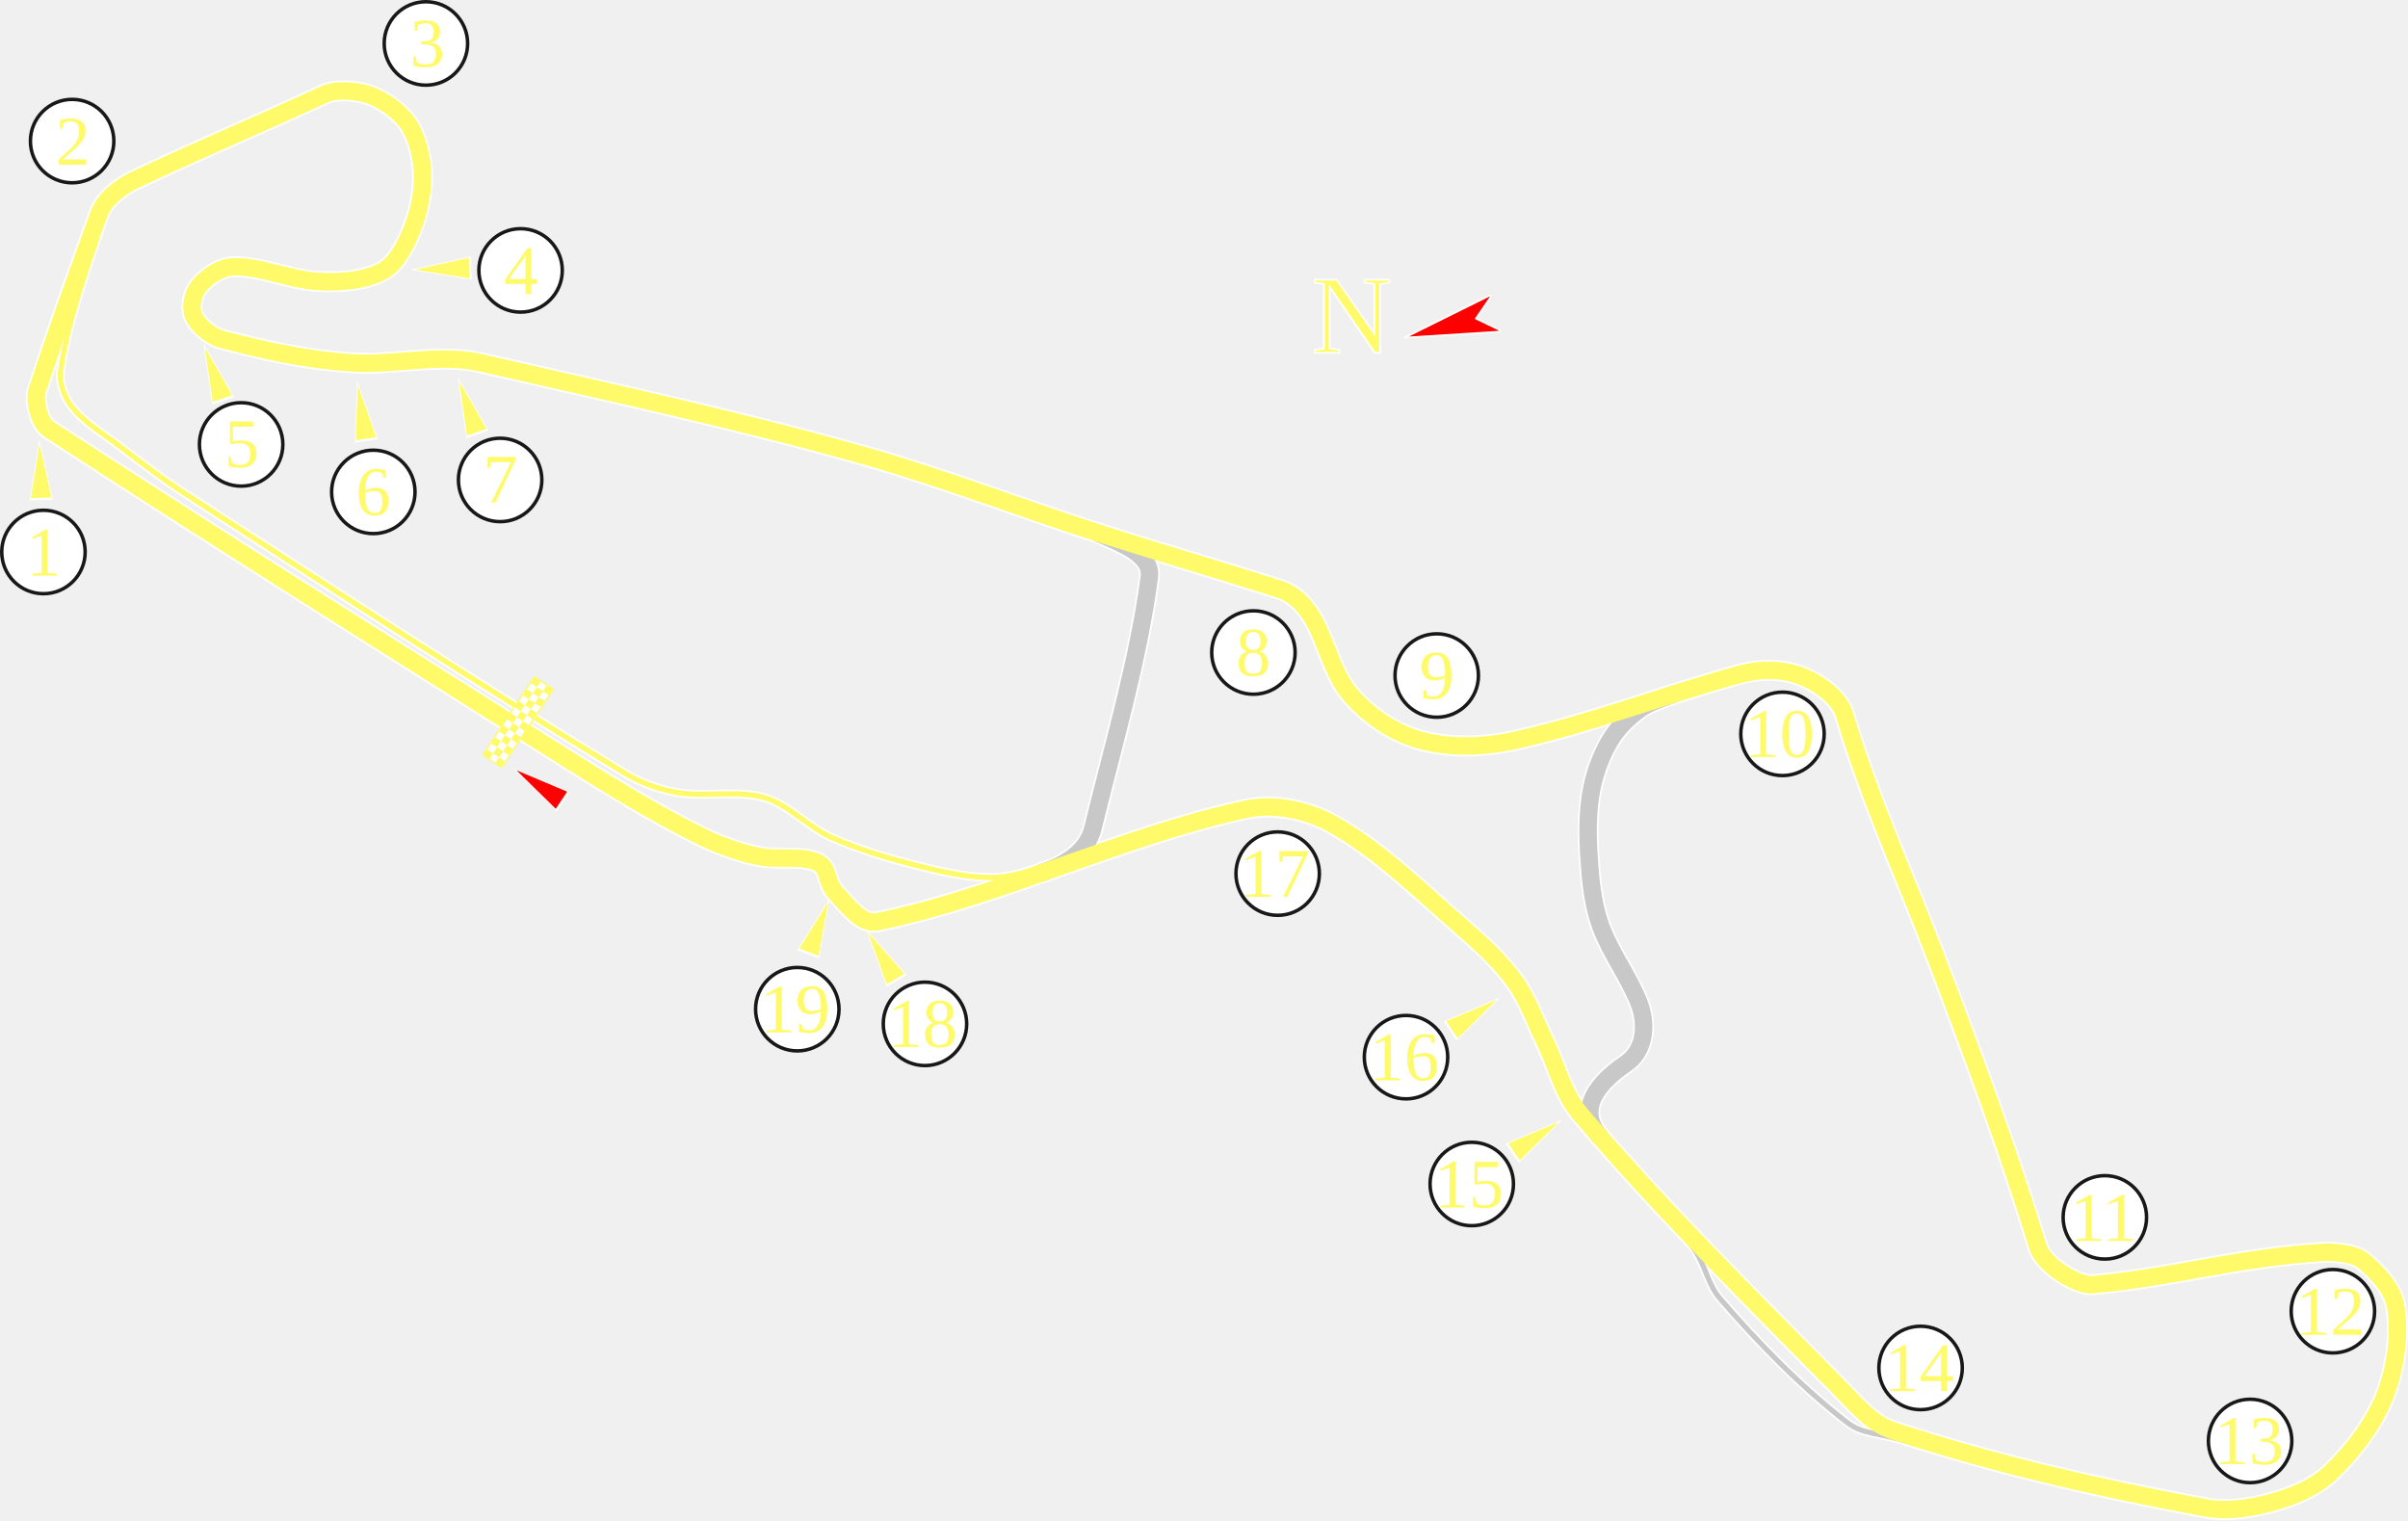
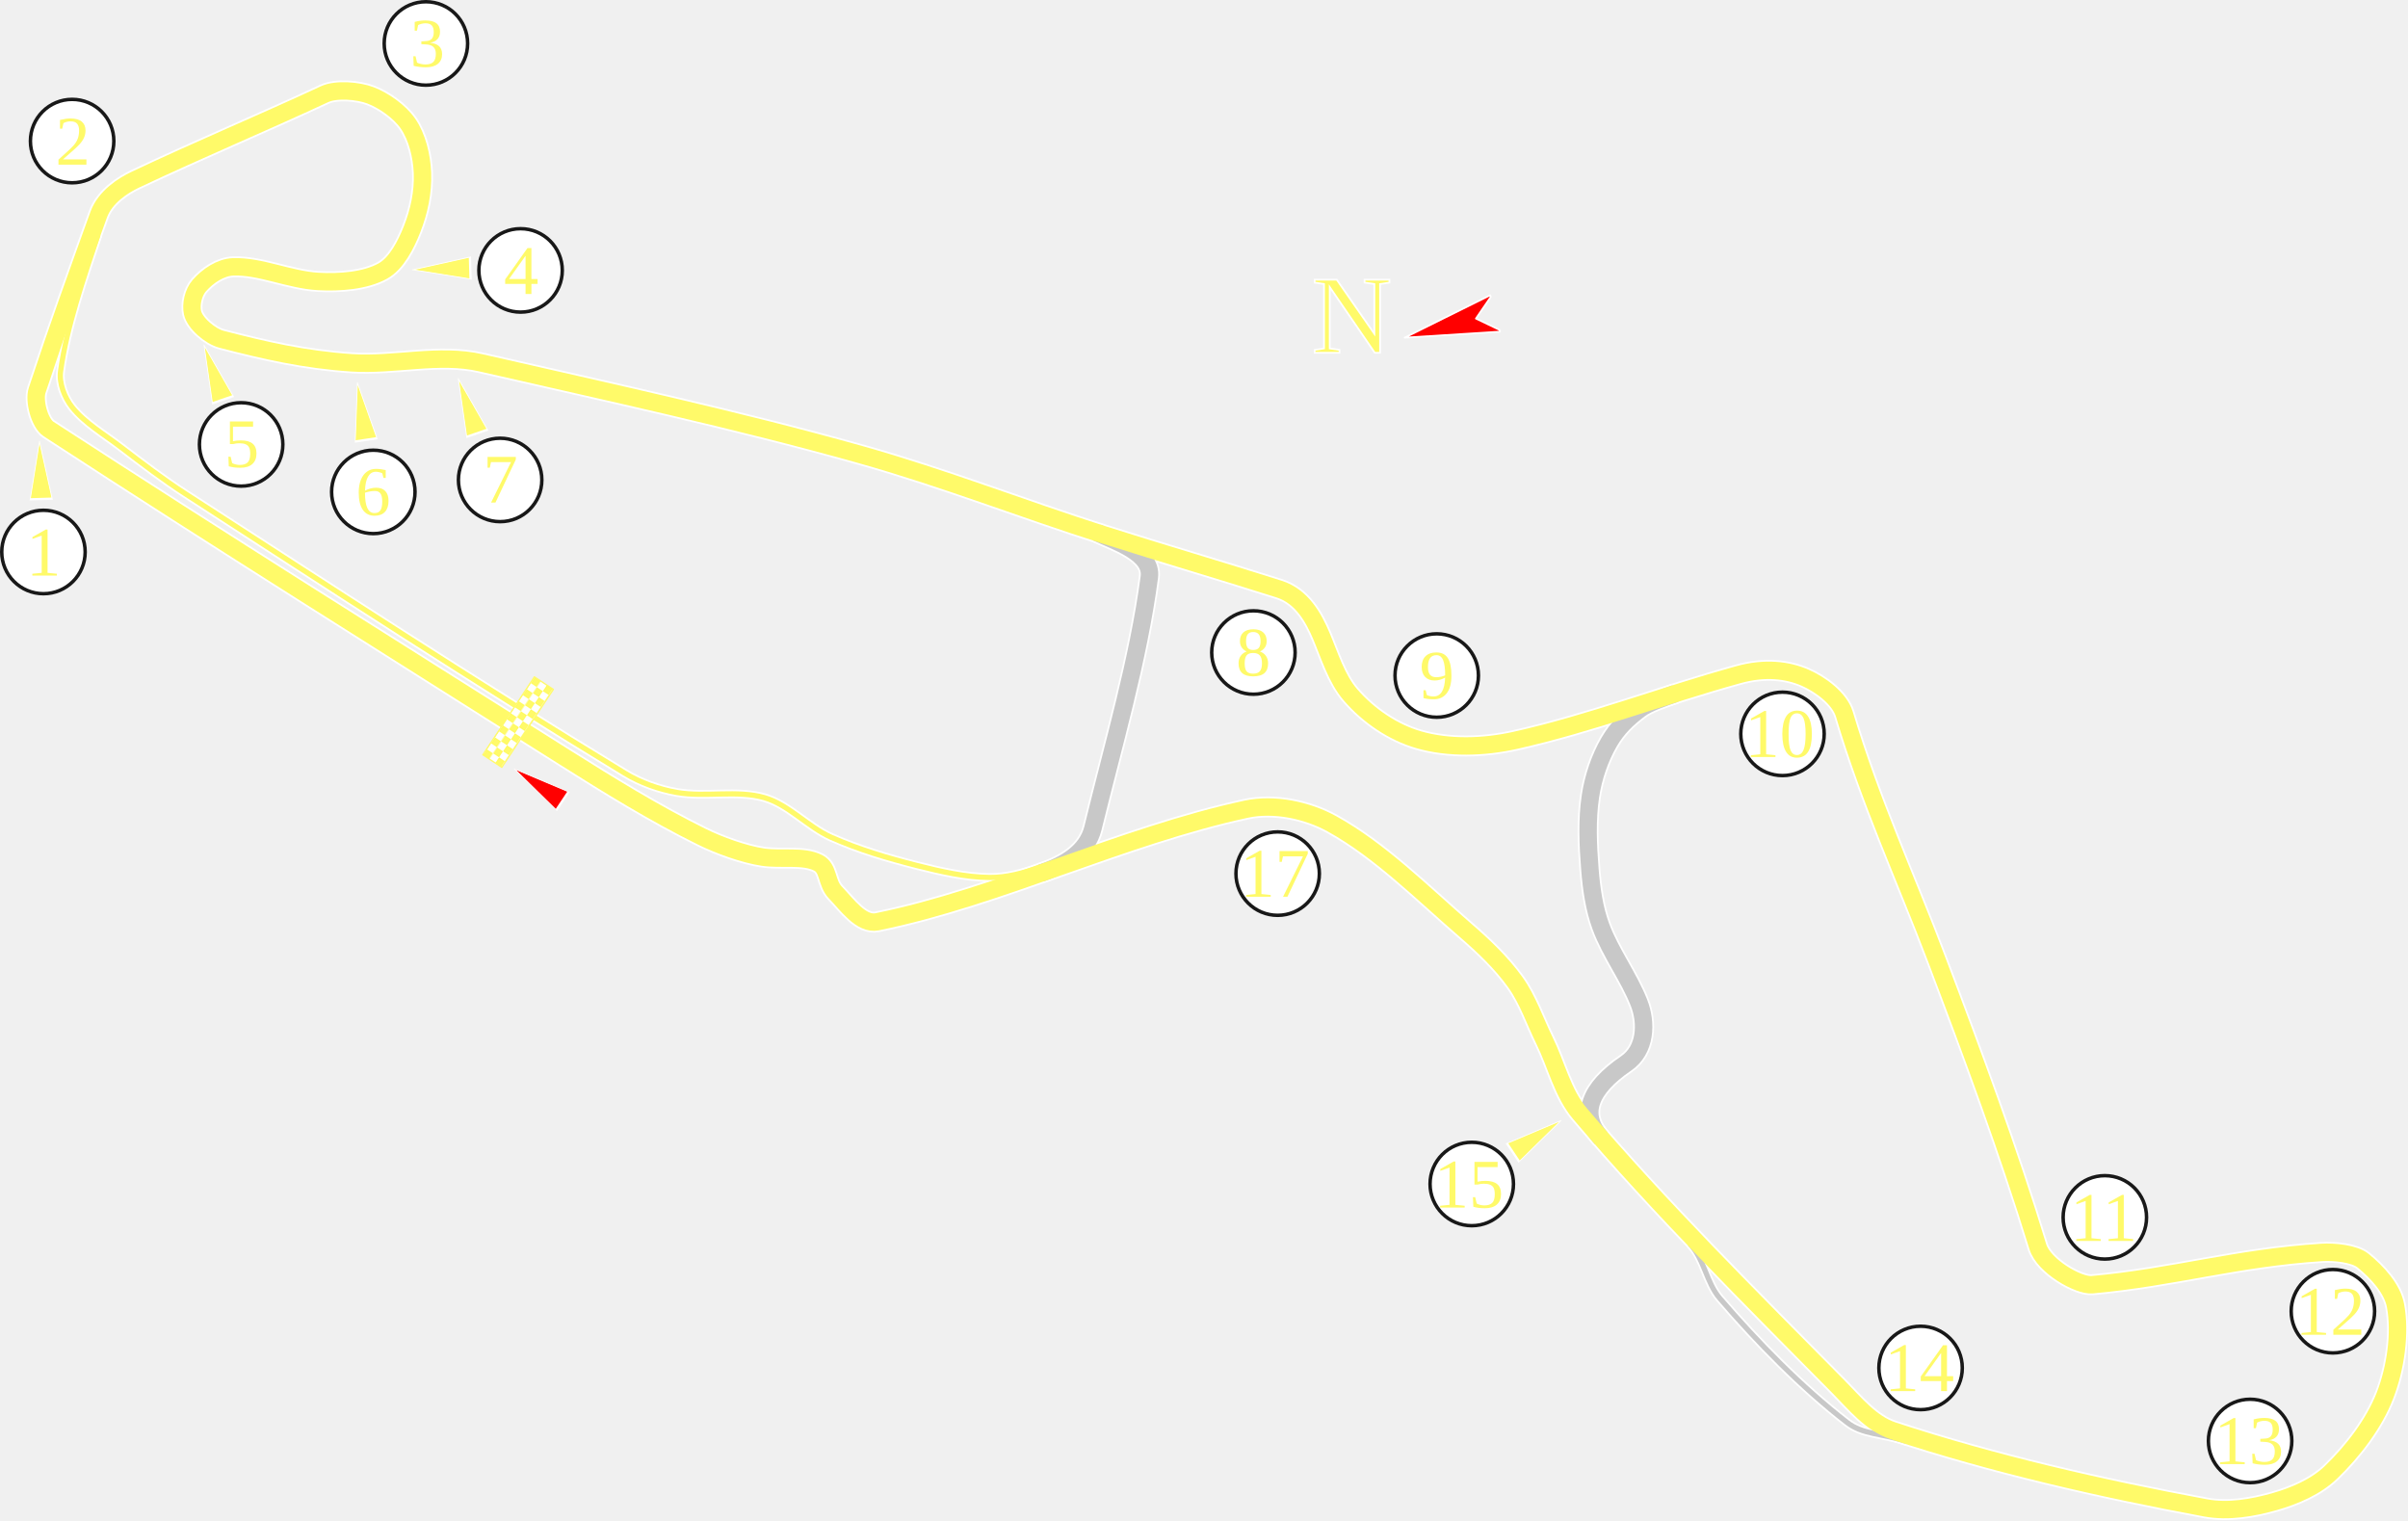
<svg xmlns="http://www.w3.org/2000/svg" xmlns:xlink="http://www.w3.org/1999/xlink" width="1381.258" height="871.851" id="svg2383" version="1.0">
  <defs id="defs2385">
    <clipPath clipPathUnits="userSpaceOnUse" id="clipPath9724">
      <path id="path9726" d="M 727.239,720.308 C 1333.36,720.308 1939.48,720.308 2545.601,720.308 C 2545.601,974.893 2545.601,1229.478 2545.601,1484.063 C 1939.48,1484.063 1333.36,1484.063 727.239,1484.063 C 727.239,1229.478 727.239,974.893 727.239,720.308 L 727.239,720.308 z" style="fill:#6a6a6a;fill-opacity:1;fill-rule:nonzero;stroke:#010101;stroke-width:0.943;stroke-linecap:round;stroke-linejoin:round;stroke-miterlimit:4;stroke-dasharray:none;stroke-dashoffset:0;stroke-opacity:1" />
    </clipPath>
    <clipPath clipPathUnits="userSpaceOnUse" id="clipPath3490">
      <rect style="opacity:1;fill:#006a00;fill-opacity:1;fill-rule:nonzero;stroke:none" id="rect3492" width="1511.787" height="1003.748" x="683.14" y="104.104" transform="matrix(-0.7183395,0.6956928,-0.6956928,-0.7183395,0,0)" />
    </clipPath>
    <pattern patternUnits="userSpaceOnUse" width="18.181" height="18.138" patternTransform="matrix(0.1737876,0,0,0.1737876,763.4772,1693.907)" id="pattern4912">
      <g id="g4907" transform="translate(-1025.535,-1215.281)">
        <rect style="opacity:1;fill:#fffa69 ;fill-opacity:1;stroke:none;stroke-width:0.5;stroke-linecap:round;stroke-linejoin:round;stroke-miterlimit:4;stroke-dasharray:none;stroke-dashoffset:0;stroke-opacity:1" id="rect4899" width="18.173" height="18.096" x="1025.535" y="1215.281" />
        <rect style="opacity:1;fill:#ffffff;fill-opacity:1;stroke:none;stroke-width:0.5;stroke-linecap:round;stroke-linejoin:round;stroke-miterlimit:4;stroke-dasharray:none;stroke-dashoffset:0;stroke-opacity:1" id="rect4903" width="9.075" height="9.075" x="1025.535" y="1215.281" />
        <rect style="opacity:1;fill:#ffffff;fill-opacity:1;stroke:none;stroke-width:0.5;stroke-linecap:round;stroke-linejoin:round;stroke-miterlimit:4;stroke-dasharray:none;stroke-dashoffset:0;stroke-opacity:1" id="rect4905" width="9.075" height="9.075" x="1034.641" y="1224.344" />
      </g>
    </pattern>
    <pattern xlink:href="#pattern4912" id="pattern4166" patternTransform="matrix(0.4562459,1.6264824e-8,-1.6264824e-8,0.4562459,-1778.227,454.6431)" />
    <clipPath clipPathUnits="userSpaceOnUse" id="clipPath3494">
      <rect style="opacity:1;fill:#006a00;fill-opacity:1;fill-rule:nonzero;stroke:none" id="rect3496" width="2168.193" height="1468.418" x="-4232.846" y="-2372.13" transform="matrix(-0.9472965,-0.3203582,0.9519016,-0.3064038,0,0)" />
    </clipPath>
    <clipPath clipPathUnits="userSpaceOnUse" id="clipPath9716">
      <path id="path9718" d="M 871.135,932.363 C 1314.876,1345.252 1758.616,1758.14 2202.356,2171.029 C 2375.779,1984.647 2549.202,1798.266 2722.625,1611.884 C 2278.885,1198.996 1835.145,786.108 1391.405,373.219 C 1217.982,559.601 1044.559,745.982 871.135,932.363 z" style="fill:#6a6a6a;fill-opacity:1;fill-rule:nonzero;stroke:#010101;stroke-width:0.943;stroke-linecap:round;stroke-linejoin:round;stroke-miterlimit:4;stroke-dasharray:none;stroke-dashoffset:0;stroke-opacity:1" />
    </clipPath>
  </defs>
  <g id="layer1" transform="translate(-1452.913,-778.47)">
    <path id="path3190" d="M 2082.047,1083.916 C 2092.341,1088.969 2114.033,1095.487 2112.18,1109.488 C 2105.858,1157.267 2091.414,1206.07 2079.878,1253.351 C 2076.41,1267.564 2063.215,1274.784 2049.894,1279.297" style="fill:none;fill-rule:evenodd;stroke:white;stroke-width:12;stroke-linecap:butt;stroke-linejoin:round;stroke-miterlimit:4;stroke-dasharray:none;stroke-opacity:1" />
    <path id="path3192" d="M 2371.342,1431.31 C 2359.005,1417.763 2364.424,1402.867 2385.624,1388.466 C 2396.973,1380.756 2397.661,1365.259 2393.026,1353.547 C 2387.086,1338.535 2376.771,1325.012 2371.193,1309.88 C 2367.399,1299.589 2365.79,1288.257 2364.912,1277.278 C 2363.796,1263.333 2363.139,1248.825 2365.211,1235.107 C 2366.828,1224.399 2370.585,1213.278 2375.978,1204.001 C 2380.555,1196.13 2386.275,1190.63 2393.55,1185.159 C 2398.338,1181.557 2407.831,1178.479 2413.963,1176.261" style="fill:none;fill-rule:evenodd;stroke:white;stroke-width:12;stroke-linecap:butt;stroke-linejoin:round;stroke-miterlimit:4;stroke-dasharray:none;stroke-opacity:1" />
    <path id="path3194" d="M 1776.6,1212.675 C 1677,1149.753 1579.637,1088.915 1480.799,1024.547 C 1475.572,1021.143 1472.289,1008.252 1474.219,1002.414 C 1486.785,964.413 1496.464,937.963 1509.512,901.62 C 1513.208,891.324 1523.842,884.704 1530.448,881.581 C 1567.709,863.967 1603.864,848.922 1639.018,832.53 C 1645.812,829.363 1658.418,830.51 1665.338,833.129 C 1673.174,836.093 1682.248,842.62 1686.873,849.279 C 1692.217,856.976 1694.874,867.993 1695.247,877.693 C 1695.672,888.73 1693.343,899.694 1689.265,909.995 C 1685.766,918.836 1680.366,929.561 1672.516,933.922 C 1662.42,939.531 1647.716,940.587 1635.429,939.904 C 1619.004,938.991 1602.219,930.984 1586.677,931.529 C 1579.488,931.782 1572.113,936.724 1567.236,942.297 C 1563.738,946.295 1562.298,953.123 1563.348,957.849 C 1564.691,963.891 1573.54,971.404 1580.097,973.103 C 1604.729,979.486 1627.711,984.779 1654.571,986.562 C 1679.174,988.195 1704.773,981.062 1728.745,986.562 C 1801.845,1003.333 1874.669,1019.027 1946.484,1039.202 C 1993.907,1052.525 2039.191,1070.297 2086.159,1085.262 C 2120.544,1096.218 2152.461,1105.472 2186.654,1116.368 C 2199.902,1120.589 2206.592,1133.145 2210.88,1143.286 C 2215.467,1154.134 2219.597,1167.829 2227.629,1177.083 C 2237.941,1188.965 2251.986,1198.543 2266.81,1202.805 C 2283.889,1207.715 2303.998,1207.175 2322.142,1203.104 C 2366.209,1193.217 2405.993,1177.637 2450.153,1165.419 C 2465.321,1161.222 2478.278,1162.742 2488.436,1167.213 C 2497.365,1171.143 2508.191,1179.216 2510.868,1188.149 C 2526.025,1238.729 2545.862,1281.439 2563.807,1328.722 C 2584.9,1384.299 2604.91,1438.379 2621.831,1493.521 C 2625.287,1504.785 2645.203,1516.049 2652.936,1515.355 C 2699.606,1511.168 2735.724,1499.968 2784.836,1496.811 C 2791.554,1496.379 2803.365,1497.425 2808.464,1501.597 C 2816.525,1508.192 2825.168,1517.511 2827.007,1527.319 C 2829.954,1543.033 2827.072,1563.159 2821.026,1578.762 C 2814.709,1595.062 2802.557,1610.868 2789.92,1623.028 C 2781.421,1631.206 2769.069,1636.532 2757.618,1639.777 C 2745.142,1643.312 2731.026,1645.76 2718.138,1643.366 C 2658.048,1632.201 2596.387,1618.116 2538.684,1599.1 C 2526.201,1594.987 2516.929,1583.452 2507.578,1573.977 C 2457.111,1522.836 2405.481,1471.706 2359.229,1417.253 C 2349.252,1405.507 2345.742,1389.303 2338.891,1375.38 C 2333.379,1364.179 2329.334,1351.913 2322.142,1341.882 C 2314.18,1330.777 2303.869,1320.99 2293.429,1311.973 C 2268.776,1290.682 2244.624,1266.294 2216.862,1250.958 C 2202.751,1243.164 2183.765,1239.144 2167.811,1242.584 C 2096.829,1257.887 2025.459,1293.095 1956.054,1307.188 C 1946.898,1309.047 1938.745,1297.276 1932.127,1290.438 C 1926.781,1284.914 1928.476,1276.584 1922.257,1273.39 C 1913.721,1269.007 1901.206,1271.678 1890.554,1270.1 C 1879.671,1268.488 1865.345,1263.276 1855.56,1258.436 C 1828.258,1244.931 1802.618,1229.112 1776.6,1212.675 z" style="fill:none;fill-rule:evenodd;stroke:white;stroke-width:12;stroke-linecap:butt;stroke-linejoin:round;stroke-miterlimit:4;stroke-dasharray:none;stroke-opacity:1" />
    <path id="path3186" d="M 2546.834,1605.306 C 2531.555,1600.322 2521.506,1601.403 2512.364,1594.315 C 2486.014,1573.887 2461.304,1548.604 2439.385,1523.131 C 2431.793,1514.308 2430.382,1500.425 2422.281,1491.951" style="fill:none;fill-rule:evenodd;stroke:white;stroke-width:5;stroke-linecap:butt;stroke-linejoin:round;stroke-miterlimit:4;stroke-dasharray:none;stroke-opacity:1" />
    <path id="path3188" d="M 2049.446,1275.858 C 2039.912,1279.26 2030.286,1281.847 2020.658,1281.765 C 2006.758,1281.647 1992.456,1278.349 1978.785,1274.886 C 1962.148,1270.672 1945.368,1265.695 1929.735,1258.735 C 1916.256,1252.734 1905.302,1240.028 1891.451,1236.004 C 1875.792,1231.454 1857.56,1235.881 1841.204,1233.013 C 1830.841,1231.196 1820.361,1227.456 1811.294,1221.947 C 1726.347,1170.33 1642.763,1115.724 1559.161,1061.634 C 1546.455,1053.414 1534.389,1044.207 1522.373,1035.015 C 1512.755,1027.658 1501.504,1021.105 1494.258,1011.985 C 1489.939,1006.549 1486.707,998.312 1487.678,991.348 C 1491.293,965.412 1500.564,938.857 1509.063,913.285" style="fill:none;fill-rule:evenodd;stroke:white;stroke-width:5;stroke-linecap:butt;stroke-linejoin:round;stroke-miterlimit:4;stroke-dasharray:none;stroke-opacity:1" />
    <path style="fill:none;fill-rule:evenodd;stroke:#c8c8c8;stroke-width:10;stroke-linecap:butt;stroke-linejoin:round;stroke-miterlimit:4;stroke-dasharray:none;stroke-opacity:1" d="M 2082.047,1083.916 C 2092.341,1088.969 2114.033,1095.487 2112.18,1109.488 C 2105.858,1157.267 2091.414,1206.07 2079.878,1253.351 C 2076.41,1267.564 2063.215,1274.784 2049.894,1279.297" id="path3178" />
    <path style="fill:none;fill-rule:evenodd;stroke:#c8c8c8;stroke-width:10;stroke-linecap:butt;stroke-linejoin:round;stroke-miterlimit:4;stroke-dasharray:none;stroke-opacity:1" d="M 2371.342,1431.31 C 2359.005,1417.763 2364.424,1402.867 2385.624,1388.466 C 2396.973,1380.756 2397.661,1365.259 2393.026,1353.547 C 2387.086,1338.535 2376.771,1325.012 2371.193,1309.88 C 2367.399,1299.589 2365.79,1288.257 2364.912,1277.278 C 2363.796,1263.333 2363.139,1248.825 2365.211,1235.107 C 2366.828,1224.399 2370.585,1213.278 2375.978,1204.001 C 2380.555,1196.13 2386.275,1190.63 2393.55,1185.159 C 2398.338,1181.557 2407.831,1178.479 2413.963,1176.261" id="path3180" />
    <path style="fill:none;fill-rule:evenodd;stroke:#c8c8c8;stroke-width:3;stroke-linecap:butt;stroke-linejoin:round;stroke-miterlimit:4;stroke-dasharray:none;stroke-opacity:1" d="M 2546.834,1605.306 C 2531.555,1600.322 2521.506,1601.403 2512.364,1594.315 C 2486.014,1573.887 2461.304,1548.604 2439.385,1523.131 C 2431.793,1514.308 2430.382,1500.425 2422.281,1491.951" id="path3182" />
    <path style="fill:none;fill-rule:evenodd;stroke:#fffa69;stroke-width:10;stroke-linecap:butt;stroke-linejoin:round;stroke-miterlimit:4;stroke-dasharray:none;stroke-opacity:1" d="M 1776.6,1212.675 C 1677,1149.753 1579.637,1088.915 1480.799,1024.547 C 1475.572,1021.143 1472.289,1008.252 1474.219,1002.414 C 1486.785,964.413 1496.464,937.963 1509.512,901.62 C 1513.208,891.324 1523.842,884.704 1530.448,881.581 C 1567.709,863.967 1603.864,848.922 1639.018,832.53 C 1645.812,829.363 1658.418,830.51 1665.338,833.129 C 1673.174,836.093 1682.248,842.62 1686.873,849.279 C 1692.217,856.976 1694.874,867.993 1695.247,877.693 C 1695.672,888.73 1693.343,899.694 1689.265,909.995 C 1685.766,918.836 1680.366,929.561 1672.516,933.922 C 1662.42,939.531 1647.716,940.587 1635.429,939.904 C 1619.004,938.991 1602.219,930.984 1586.677,931.529 C 1579.488,931.782 1572.113,936.724 1567.236,942.297 C 1563.738,946.295 1562.298,953.123 1563.348,957.849 C 1564.691,963.891 1573.54,971.404 1580.097,973.103 C 1604.729,979.486 1627.711,984.779 1654.571,986.562 C 1679.174,988.195 1704.773,981.062 1728.745,986.562 C 1801.845,1003.333 1874.669,1019.027 1946.484,1039.202 C 1993.907,1052.525 2039.191,1070.297 2086.159,1085.262 C 2120.544,1096.218 2152.461,1105.472 2186.654,1116.368 C 2199.902,1120.589 2206.592,1133.145 2210.88,1143.286 C 2215.467,1154.134 2219.597,1167.829 2227.629,1177.083 C 2237.941,1188.965 2251.986,1198.543 2266.81,1202.805 C 2283.889,1207.715 2303.998,1207.175 2322.142,1203.104 C 2366.209,1193.217 2405.993,1177.637 2450.153,1165.419 C 2465.321,1161.222 2478.278,1162.742 2488.436,1167.213 C 2497.365,1171.143 2508.191,1179.216 2510.868,1188.149 C 2526.025,1238.729 2545.862,1281.439 2563.807,1328.722 C 2584.9,1384.299 2604.91,1438.379 2621.831,1493.521 C 2625.287,1504.785 2645.203,1516.049 2652.936,1515.355 C 2699.606,1511.168 2735.724,1499.968 2784.836,1496.811 C 2791.554,1496.379 2803.365,1497.425 2808.464,1501.597 C 2816.525,1508.192 2825.168,1517.511 2827.007,1527.319 C 2829.954,1543.033 2827.072,1563.159 2821.026,1578.762 C 2814.709,1595.062 2802.557,1610.868 2789.92,1623.028 C 2781.421,1631.206 2769.069,1636.532 2757.618,1639.777 C 2745.142,1643.312 2731.026,1645.76 2718.138,1643.366 C 2658.048,1632.201 2596.387,1618.116 2538.684,1599.1 C 2526.201,1594.987 2516.929,1583.452 2507.578,1573.977 C 2457.111,1522.836 2405.481,1471.706 2359.229,1417.253 C 2349.252,1405.507 2345.742,1389.303 2338.891,1375.38 C 2333.379,1364.179 2329.334,1351.913 2322.142,1341.882 C 2314.18,1330.777 2303.869,1320.99 2293.429,1311.973 C 2268.776,1290.682 2244.624,1266.294 2216.862,1250.958 C 2202.751,1243.164 2183.765,1239.144 2167.811,1242.584 C 2096.829,1257.887 2025.459,1293.095 1956.054,1307.188 C 1946.898,1309.047 1938.745,1297.276 1932.127,1290.438 C 1926.781,1284.914 1928.476,1276.584 1922.257,1273.39 C 1913.721,1269.007 1901.206,1271.678 1890.554,1270.1 C 1879.671,1268.488 1865.345,1263.276 1855.56,1258.436 C 1828.258,1244.931 1802.618,1229.112 1776.6,1212.675 z" id="path2406" />
    <path style="fill:none;fill-rule:evenodd;stroke:#fffa69;stroke-width:3;stroke-linecap:butt;stroke-linejoin:round;stroke-miterlimit:4;stroke-dasharray:none;stroke-opacity:1" d="M 2049.446,1275.858 C 2039.912,1279.26 2030.286,1281.847 2020.658,1281.765 C 2006.758,1281.647 1992.456,1278.349 1978.785,1274.886 C 1962.148,1270.672 1945.368,1265.695 1929.735,1258.735 C 1916.256,1252.734 1905.302,1240.028 1891.451,1236.004 C 1875.792,1231.454 1857.56,1235.881 1841.204,1233.013 C 1830.841,1231.196 1820.361,1227.456 1811.294,1221.947 C 1726.347,1170.33 1642.763,1115.724 1559.161,1061.634 C 1546.455,1053.414 1534.389,1044.207 1522.373,1035.015 C 1512.755,1027.658 1501.504,1021.105 1494.258,1011.985 C 1489.939,1006.549 1486.707,998.312 1487.678,991.348 C 1491.293,965.412 1500.564,938.857 1509.063,913.285" id="path3184" />
    <g id="g3415" transform="translate(-2.392727,25.12364)">
      <path transform="translate(-291.884,-482.4902)" d="M 1812.491,1316.758 A 23.927,23.927 0 1 1 1764.636,1316.758 A 23.927,23.927 0 1 1 1812.491,1316.758 z" id="path3413" style="opacity:1;fill:white;fill-opacity:1;fill-rule:nonzero;stroke:#181818;stroke-width:2;stroke-linecap:round;stroke-linejoin:round;marker:none;marker-start:none;marker-mid:none;marker-end:none;stroke-miterlimit:4;stroke-dasharray:none;stroke-dashoffset:66;stroke-opacity:1;visibility:visible;display:inline;overflow:visible;enable-background:accumulate" />
      <text id="text3200" y="847.784" x="1487.08" style="font-size:40px;font-style:normal;font-weight:normal;writing-mode:lr-tb;fill:#fffa69;fill-opacity:1;stroke:none;stroke-width:1px;stroke-linecap:butt;stroke-linejoin:miter;stroke-opacity:1;font-family:Times New Roman" xml:space="preserve">
        <tspan y="847.784" x="1487.08" id="tspan3202">2</tspan>
      </text>
    </g>
    <g id="g3408" transform="translate(-8.374545,7.178182)">
      <path transform="translate(-82.9696,-520.5394)" d="M 1812.491,1316.758 A 23.927,23.927 0 1 1 1764.636,1316.758 A 23.927,23.927 0 1 1 1812.491,1316.758 z" id="path3406" style="opacity:1;fill:white;fill-opacity:1;fill-rule:nonzero;stroke:#181818;stroke-width:2;stroke-linecap:round;stroke-linejoin:round;marker:none;marker-start:none;marker-mid:none;marker-end:none;stroke-miterlimit:4;stroke-dasharray:none;stroke-dashoffset:66;stroke-opacity:1;visibility:visible;display:inline;overflow:visible;enable-background:accumulate" />
      <text id="text3204" y="809.5" x="1696.444" style="font-size:40px;font-style:normal;font-weight:normal;writing-mode:lr-tb;fill:#fffa69;fill-opacity:1;stroke:none;stroke-width:1px;stroke-linecap:butt;stroke-linejoin:miter;stroke-opacity:1;font-family:Times New Roman" xml:space="preserve">
        <tspan y="809.5" x="1696.444" id="tspan3206">3</tspan>
      </text>
    </g>
    <g id="g3373" transform="translate(1.196364,32.30182)">
      <path transform="translate(382.1278,-196.325)" d="M 1812.491,1316.758 A 23.927,23.927 0 1 1 1764.636,1316.758 A 23.927,23.927 0 1 1 1812.491,1316.758 z" id="path3371" style="opacity:1;fill:white;fill-opacity:1;fill-rule:nonzero;stroke:#181818;stroke-width:2;stroke-linecap:round;stroke-linejoin:round;marker:none;marker-start:none;marker-mid:none;marker-end:none;stroke-miterlimit:4;stroke-dasharray:none;stroke-dashoffset:66;stroke-opacity:1;visibility:visible;display:inline;overflow:visible;enable-background:accumulate" />
      <text id="text3224" y="1133.715" x="2160.633" style="font-size:40px;font-style:normal;font-weight:normal;writing-mode:lr-tb;fill:#fffa69;fill-opacity:1;stroke:none;stroke-width:1px;stroke-linecap:butt;stroke-linejoin:miter;stroke-opacity:1;font-family:Times New Roman" xml:space="preserve">
        <tspan y="1133.715" x="2160.633" id="tspan3226">8</tspan>
      </text>
    </g>
    <g id="g3366" transform="translate(-11.96364,17.94545)">
      <path transform="translate(500.4408,-168.7694)" d="M 1812.491,1316.758 A 23.927,23.927 0 1 1 1764.636,1316.758 A 23.927,23.927 0 1 1 1812.491,1316.758 z" id="path3364" style="opacity:1;fill:white;fill-opacity:1;fill-rule:nonzero;stroke:#181818;stroke-width:2;stroke-linecap:round;stroke-linejoin:round;marker:none;marker-start:none;marker-mid:none;marker-end:none;stroke-miterlimit:4;stroke-dasharray:none;stroke-dashoffset:66;stroke-opacity:1;visibility:visible;display:inline;overflow:visible;enable-background:accumulate" />
      <text id="text3228" y="1161.231" x="2279.073" style="font-size:40px;font-style:normal;font-weight:normal;writing-mode:lr-tb;fill:#fffa69;fill-opacity:1;stroke:none;stroke-width:1px;stroke-linecap:butt;stroke-linejoin:miter;stroke-opacity:1;font-family:Times New Roman" xml:space="preserve">
        <tspan y="1161.231" x="2279.073" id="tspan3230">9</tspan>
      </text>
    </g>
    <g id="g3359" transform="translate(-11.96364,0)">
      <path transform="translate(698.7728,-117.3649)" d="M 1812.491,1316.758 A 23.927,23.927 0 1 1 1764.636,1316.758 A 23.927,23.927 0 1 1 1812.491,1316.758 z" id="path3357" style="opacity:1;fill:white;fill-opacity:1;fill-rule:nonzero;stroke:#181818;stroke-width:2;stroke-linecap:round;stroke-linejoin:round;marker:none;marker-start:none;marker-mid:none;marker-end:none;stroke-miterlimit:4;stroke-dasharray:none;stroke-dashoffset:66;stroke-opacity:1;visibility:visible;display:inline;overflow:visible;enable-background:accumulate" />
      <text id="text3232" y="1212.675" x="2465.706" style="font-size:40px;font-style:normal;font-weight:normal;writing-mode:lr-tb;fill:#fffa69;fill-opacity:1;stroke:none;stroke-width:1px;stroke-linecap:butt;stroke-linejoin:miter;stroke-opacity:1;font-family:Times New Roman" xml:space="preserve">
        <tspan y="1212.675" x="2465.706" id="tspan3234">10</tspan>
      </text>
    </g>
    <g id="g3352" transform="translate(-5.981818,9.570909)">
      <path transform="translate(877.6952,150.3862)" d="M 1812.491,1316.758 A 23.927,23.927 0 1 1 1764.636,1316.758 A 23.927,23.927 0 1 1 1812.491,1316.758 z" id="path3350" style="opacity:1;fill:white;fill-opacity:1;fill-rule:nonzero;stroke:#181818;stroke-width:2;stroke-linecap:round;stroke-linejoin:round;marker:none;marker-start:none;marker-mid:none;marker-end:none;stroke-miterlimit:4;stroke-dasharray:none;stroke-dashoffset:66;stroke-opacity:1;visibility:visible;display:inline;overflow:visible;enable-background:accumulate" />
      <text id="text3236" y="1480.66" x="2646.356" style="font-size:40px;font-style:normal;font-weight:normal;writing-mode:lr-tb;fill:#fffa69;fill-opacity:1;stroke:none;stroke-width:1px;stroke-linecap:butt;stroke-linejoin:miter;stroke-opacity:1;font-family:Times New Roman" xml:space="preserve">
        <tspan y="1480.66" x="2646.356" id="tspan3238">11</tspan>
      </text>
    </g>
    <g id="g3345" transform="translate(7.178182,15.55273)">
      <path transform="translate(995.3536,198.2407)" d="M 1812.491,1316.758 A 23.927,23.927 0 1 1 1764.636,1316.758 A 23.927,23.927 0 1 1 1812.491,1316.758 z" id="path3343" style="opacity:1;fill:white;fill-opacity:1;fill-rule:nonzero;stroke:#181818;stroke-width:2;stroke-linecap:round;stroke-linejoin:round;marker:none;marker-start:none;marker-mid:none;marker-end:none;stroke-miterlimit:4;stroke-dasharray:none;stroke-dashoffset:66;stroke-opacity:1;visibility:visible;display:inline;overflow:visible;enable-background:accumulate" />
      <text id="text3240" y="1528.515" x="2762.404" style="font-size:40px;font-style:normal;font-weight:normal;writing-mode:lr-tb;fill:#fffa69;fill-opacity:1;stroke:none;stroke-width:1px;stroke-linecap:butt;stroke-linejoin:miter;stroke-opacity:1;font-family:Times New Roman" xml:space="preserve">
        <tspan y="1528.515" x="2762.404" id="tspan3242">12</tspan>
      </text>
    </g>
    <g id="g3338" transform="translate(-5.981818,17.94545)">
      <path transform="translate(961.0255,270.257)" d="M 1812.491,1316.758 A 23.927,23.927 0 1 1 1764.636,1316.758 A 23.927,23.927 0 1 1 1812.491,1316.758 z" id="path3336" style="opacity:1;fill:white;fill-opacity:1;fill-rule:nonzero;stroke:#181818;stroke-width:2;stroke-linecap:round;stroke-linejoin:round;marker:none;marker-start:none;marker-mid:none;marker-end:none;stroke-miterlimit:4;stroke-dasharray:none;stroke-dashoffset:66;stroke-opacity:1;visibility:visible;display:inline;overflow:visible;enable-background:accumulate" />
      <text id="text3244" y="1600.297" x="2728.905" style="font-size:40px;font-style:normal;font-weight:normal;writing-mode:lr-tb;fill:#fffa69;fill-opacity:1;stroke:none;stroke-width:1px;stroke-linecap:butt;stroke-linejoin:miter;stroke-opacity:1;font-family:Times New Roman" xml:space="preserve">
        <tspan y="1600.297" x="2728.905" id="tspan3246">13</tspan>
      </text>
    </g>
    <g id="g3331" transform="translate(-23.92727,1.196364)">
      <path transform="translate(789.9454,245.1333)" d="M 1812.491,1316.758 A 23.927,23.927 0 1 1 1764.636,1316.758 A 23.927,23.927 0 1 1 1812.491,1316.758 z" id="path3329" style="opacity:1;fill:white;fill-opacity:1;fill-rule:nonzero;stroke:#181818;stroke-width:2;stroke-linecap:round;stroke-linejoin:round;marker:none;marker-start:none;marker-mid:none;marker-end:none;stroke-miterlimit:4;stroke-dasharray:none;stroke-dashoffset:66;stroke-opacity:1;visibility:visible;display:inline;overflow:visible;enable-background:accumulate" />
      <text id="text3248" y="1575.173" x="2557.825" style="font-size:40px;font-style:normal;font-weight:normal;writing-mode:lr-tb;fill:#fffa69;fill-opacity:1;stroke:none;stroke-width:1px;stroke-linecap:butt;stroke-linejoin:miter;stroke-opacity:1;font-family:Times New Roman" xml:space="preserve">
        <tspan y="1575.173" x="2557.825" id="tspan3250">14</tspan>
      </text>
    </g>
    <g id="g3310" transform="translate(-4.785455,16.74909)">
      <path transform="translate(402.016,-53.95764)" d="M 1812.491,1316.758 A 23.927,23.927 0 1 1 1764.636,1316.758 A 23.927,23.927 0 1 1 1812.491,1316.758 z" id="path3308" style="opacity:1;fill:white;fill-opacity:1;fill-rule:nonzero;stroke:#181818;stroke-width:2;stroke-linecap:round;stroke-linejoin:round;marker:none;marker-start:none;marker-mid:none;marker-end:none;stroke-miterlimit:4;stroke-dasharray:none;stroke-dashoffset:66;stroke-opacity:1;visibility:visible;display:inline;overflow:visible;enable-background:accumulate" />
      <text id="text3260" y="1276.082" x="2169.007" style="font-size:40px;font-style:normal;font-weight:normal;writing-mode:lr-tb;fill:#fffa69;fill-opacity:1;stroke:none;stroke-width:1px;stroke-linecap:butt;stroke-linejoin:miter;stroke-opacity:1;font-family:Times New Roman" xml:space="preserve">
        <tspan y="1276.082" x="2169.007" id="tspan3262">17</tspan>
      </text>
    </g>
    <g style="display:inline" id="g3804" transform="translate(131.7025,15.82416)" clip-path="url(#clipPath9724)">
      <text id="text3180" y="964.988" x="2073.466" style="font-size:64px;font-style:normal;font-weight:normal;fill:#fffa69;fill-opacity:1;stroke:white;stroke-width:1px;stroke-linecap:butt;stroke-linejoin:miter;stroke-opacity:1;font-family:Times New Roman" xml:space="preserve">
        <tspan y="964.988" x="2073.466" id="tspan3182">N</tspan>
      </text>
      <path id="path2745" d="M 2126.972,956.314 L 2176.032,931.974 L 2176.299,932.971 L 2167.812,945.371 L 2181.362,951.867 L 2181.628,952.863 L 2126.972,956.314 z" style="fill:red;fill-opacity:1;fill-rule:nonzero;stroke:white;stroke-width:1;stroke-linecap:round;stroke-linejoin:round;stroke-miterlimit:4;stroke-dasharray:none;stroke-dashoffset:0;stroke-opacity:1" />
    </g>
    <g style="display:inline" transform="matrix(-0.9828919,0.1841833,-0.1841833,-0.9828919,3318.916,1746.924)" id="g4801" clip-path="url(#clipPath9716)">
      <path clip-path="url(#clipPath3494)" transform="matrix(-0.358939,0.3679125,-1.115112,-1.087914,3587.072,1686.658)" d="M 1695.937,1398.521 L 1671.456,1398.521 L 1683.696,1377.319 L 1695.937,1398.521 z" id="path3463" style="opacity:1;fill:red;fill-opacity:1;stroke:white;stroke-width:0.838;stroke-linecap:round;stroke-linejoin:miter;stroke-miterlimit:4;stroke-dasharray:none;stroke-dashoffset:0;stroke-opacity:1;display:inline" />
      <rect clip-path="url(#clipPath3490)" ry="0" transform="matrix(-0.7183395,-0.6956928,0.6956928,-0.7183395,0,0)" y="376.017" x="-1620.884" height="53.589" width="13.041" id="rect3457" style="opacity:1;fill:url(#pattern4166);fill-opacity:1;stroke:#fffa69;stroke-width:0.75;stroke-linecap:round;stroke-linejoin:round;stroke-miterlimit:4;stroke-dasharray:none;stroke-dashoffset:0;stroke-opacity:1;display:inline" />
    </g>
    <g id="g3573">
      <g transform="translate(-13.16,20.33818)" id="g3422">
        <path style="opacity:1;fill:white;fill-opacity:1;fill-rule:nonzero;stroke:#181818;stroke-width:2;stroke-linecap:round;stroke-linejoin:round;marker:none;marker-start:none;marker-mid:none;marker-end:none;stroke-miterlimit:4;stroke-dasharray:none;stroke-dashoffset:66;stroke-opacity:1;visibility:visible;display:inline;overflow:visible;enable-background:accumulate" id="path3420" d="M 1812.491,1316.758 A 23.927,23.927 0 1 1 1764.636,1316.758 A 23.927,23.927 0 1 1 1812.491,1316.758 z" transform="translate(-297.5631,-242.0211)" />
        <text xml:space="preserve" style="font-size:40px;font-style:normal;font-weight:normal;writing-mode:lr-tb;fill:#fffa69;fill-opacity:1;stroke:none;stroke-width:1px;stroke-linecap:butt;stroke-linejoin:miter;stroke-opacity:1;font-family:Times New Roman" x="1481.098" y="1088.253" id="text3196">
          <tspan id="tspan3198" x="1481.098" y="1088.253">1</tspan>
        </text>
      </g>
      <path clip-path="url(#clipPath3494)" transform="matrix(0.5137774,-1.5149529e-2,4.5917146e-2,1.557217,547.2683,-1087.613)" d="M 1695.937,1398.521 L 1671.456,1398.521 L 1683.696,1377.319 L 1695.937,1398.521 z" id="path4044" style="fill:#fffa69;fill-opacity:1;stroke:white;stroke-width:0.838;stroke-linecap:round;stroke-linejoin:miter;stroke-miterlimit:4;stroke-dasharray:none;stroke-dashoffset:0;stroke-opacity:1;display:inline" />
    </g>
    <g id="g3580">
      <g transform="translate(11.96364,22.73091)" id="g3401">
        <path style="opacity:1;fill:white;fill-opacity:1;fill-rule:nonzero;stroke:#181818;stroke-width:2;stroke-linecap:round;stroke-linejoin:round;marker:none;marker-start:none;marker-mid:none;marker-end:none;stroke-miterlimit:4;stroke-dasharray:none;stroke-dashoffset:66;stroke-opacity:1;visibility:visible;display:inline;overflow:visible;enable-background:accumulate" id="path3399" d="M 1812.491,1316.758 A 23.927,23.927 0 1 1 1764.636,1316.758 A 23.927,23.927 0 1 1 1812.491,1316.758 z" transform="translate(-49.00269,-405.9229)" />
        <text xml:space="preserve" style="font-size:40px;font-style:normal;font-weight:normal;writing-mode:lr-tb;fill:#fffa69;fill-opacity:1;stroke:none;stroke-width:1px;stroke-linecap:butt;stroke-linejoin:miter;stroke-opacity:1;font-family:Times New Roman" x="1729.942" y="924.351" id="text3208">
          <tspan id="tspan3210" x="1729.942" y="924.351">4</tspan>
        </text>
      </g>
      <path clip-path="url(#clipPath3494)" transform="matrix(-1.5149529e-2,-0.5137774,1.557217,-4.5917146e-2,-429.6465,1861.479)" d="M 1695.937,1398.521 L 1671.456,1398.521 L 1683.696,1377.319 L 1695.937,1398.521 z" id="path3553" style="fill:#fffa69;fill-opacity:1;stroke:white;stroke-width:0.838;stroke-linecap:round;stroke-linejoin:miter;stroke-miterlimit:4;stroke-dasharray:none;stroke-dashoffset:0;stroke-opacity:1;display:inline" />
    </g>
    <g id="g3587">
      <g transform="translate(-19.14182,31.10545)" id="g3394">
        <path style="opacity:1;fill:white;fill-opacity:1;fill-rule:nonzero;stroke:#181818;stroke-width:2;stroke-linecap:round;stroke-linejoin:round;marker:none;marker-start:none;marker-mid:none;marker-end:none;stroke-miterlimit:4;stroke-dasharray:none;stroke-dashoffset:66;stroke-opacity:1;visibility:visible;display:inline;overflow:visible;enable-background:accumulate" id="path3392" d="M 1812.491,1316.758 A 23.927,23.927 0 1 1 1764.636,1316.758 A 23.927,23.927 0 1 1 1812.491,1316.758 z" transform="translate(-178.1904,-314.4915)" />
        <text xml:space="preserve" style="font-size:40px;font-style:normal;font-weight:normal;writing-mode:lr-tb;fill:#fffa69;fill-opacity:1;stroke:none;stroke-width:1px;stroke-linecap:butt;stroke-linejoin:miter;stroke-opacity:1;font-family:Times New Roman" x="1600.735" y="1015.275" id="text3212">
          <tspan id="tspan3214" x="1600.735" y="1015.275">5</tspan>
        </text>
      </g>
      <path clip-path="url(#clipPath3494)" transform="matrix(0.4860088,-0.1673086,0.5070988,1.473053,53.23161,-770.6896)" d="M 1695.937,1398.521 L 1671.456,1398.521 L 1683.696,1377.319 L 1695.937,1398.521 z" id="path3555" style="fill:#fffa69;fill-opacity:1;stroke:white;stroke-width:0.838;stroke-linecap:round;stroke-linejoin:miter;stroke-miterlimit:4;stroke-dasharray:none;stroke-dashoffset:0;stroke-opacity:1;display:inline" />
    </g>
    <g id="g3594">
      <g transform="translate(-13.16,44.26546)" id="g3380">
        <path style="opacity:1;fill:white;fill-opacity:1;fill-rule:nonzero;stroke:#181818;stroke-width:2;stroke-linecap:round;stroke-linejoin:round;marker:none;marker-start:none;marker-mid:none;marker-end:none;stroke-miterlimit:4;stroke-dasharray:none;stroke-dashoffset:66;stroke-opacity:1;visibility:visible;display:inline;overflow:visible;enable-background:accumulate" id="path3378" d="M 1812.491,1316.758 A 23.927,23.927 0 1 1 1764.636,1316.758 A 23.927,23.927 0 1 1 1812.491,1316.758 z" transform="translate(-108.3521,-300.4085)" />
        <text xml:space="preserve" style="font-size:40px;font-style:normal;font-weight:normal;writing-mode:lr-tb;fill:#fffa69;fill-opacity:1;stroke:none;stroke-width:1px;stroke-linecap:butt;stroke-linejoin:miter;stroke-opacity:1;font-family:Times New Roman" x="1670.124" y="1029.631" id="text3216">
          <tspan id="tspan3218" x="1670.124" y="1029.631">6</tspan>
        </text>
      </g>
      <path clip-path="url(#clipPath3494)" transform="matrix(0.5081622,-7.7251911e-2,0.2341444,1.540198,479.8555,-993.181)" d="M 1695.937,1398.521 L 1671.456,1398.521 L 1683.696,1377.319 L 1695.937,1398.521 z" id="path3557" style="fill:#fffa69;fill-opacity:1;stroke:white;stroke-width:0.838;stroke-linecap:round;stroke-linejoin:miter;stroke-miterlimit:4;stroke-dasharray:none;stroke-dashoffset:0;stroke-opacity:1;display:inline" />
    </g>
    <g id="g3601">
      <g transform="translate(7.178181,55.03273)" id="g3387">
        <path style="opacity:1;fill:white;fill-opacity:1;fill-rule:nonzero;stroke:#181818;stroke-width:2;stroke-linecap:round;stroke-linejoin:round;marker:none;marker-start:none;marker-mid:none;marker-end:none;stroke-miterlimit:4;stroke-dasharray:none;stroke-dashoffset:66;stroke-opacity:1;visibility:visible;display:inline;overflow:visible;enable-background:accumulate" id="path3385" d="M 1812.491,1316.758 A 23.927,23.927 0 1 1 1764.636,1316.758 A 23.927,23.927 0 1 1 1812.491,1316.758 z" transform="translate(-55.94653,-318.0415)" />
        <text xml:space="preserve" style="font-size:40px;font-style:normal;font-weight:normal;writing-mode:lr-tb;fill:#fffa69;fill-opacity:1;stroke:none;stroke-width:1px;stroke-linecap:butt;stroke-linejoin:miter;stroke-opacity:1;font-family:Times New Roman" x="1722.764" y="1011.686" id="text3220">
          <tspan id="tspan3222" x="1722.764" y="1011.686">7</tspan>
        </text>
      </g>
      <path clip-path="url(#clipPath3494)" transform="matrix(0.4860088,-0.1673086,0.5070988,1.473053,199.0985,-751.4318)" d="M 1695.937,1398.521 L 1671.456,1398.521 L 1683.696,1377.319 L 1695.937,1398.521 z" id="path3559" style="fill:#fffa69;fill-opacity:1;stroke:white;stroke-width:0.838;stroke-linecap:round;stroke-linejoin:miter;stroke-miterlimit:4;stroke-dasharray:none;stroke-dashoffset:0;stroke-opacity:1;display:inline" />
    </g>
    <g id="g3608">
      <g transform="translate(-25.12364,32.30182)" id="g3324">
        <path style="opacity:1;fill:white;fill-opacity:1;fill-rule:nonzero;stroke:#181818;stroke-width:2;stroke-linecap:round;stroke-linejoin:round;marker:none;marker-start:none;marker-mid:none;marker-end:none;stroke-miterlimit:4;stroke-dasharray:none;stroke-dashoffset:66;stroke-opacity:1;visibility:visible;display:inline;overflow:visible;enable-background:accumulate" id="path3322" d="M 1812.491,1316.758 A 23.927,23.927 0 1 1 1764.636,1316.758 A 23.927,23.927 0 1 1 1812.491,1316.758 z" transform="translate(533.6942,108.5134)" />
        <text xml:space="preserve" style="font-size:40px;font-style:normal;font-weight:normal;writing-mode:lr-tb;fill:#fffa69;fill-opacity:1;stroke:none;stroke-width:1px;stroke-linecap:butt;stroke-linejoin:miter;stroke-opacity:1;font-family:Times New Roman" x="2300.607" y="1438.788" id="text3252">
          <tspan id="tspan3254" x="2300.607" y="1438.788">15</tspan>
        </text>
      </g>
      <path clip-path="url(#clipPath3494)" transform="matrix(0.2850464,0.427721,-1.296387,0.8639525,3653.908,-488.8918)" d="M 1695.937,1398.521 L 1671.456,1398.521 L 1683.696,1377.319 L 1695.937,1398.521 z" id="path3561" style="fill:#fffa69;fill-opacity:1;stroke:white;stroke-width:0.838;stroke-linecap:round;stroke-linejoin:miter;stroke-miterlimit:4;stroke-dasharray:none;stroke-dashoffset:0;stroke-opacity:1;display:inline" />
    </g>
-     <g id="g3615">
-       <g transform="translate(-49.05091,21.53455)" id="g3317">
-         <path style="opacity:1;fill:white;fill-opacity:1;fill-rule:nonzero;stroke:#181818;stroke-width:2;stroke-linecap:round;stroke-linejoin:round;marker:none;marker-start:none;marker-mid:none;marker-end:none;stroke-miterlimit:4;stroke-dasharray:none;stroke-dashoffset:66;stroke-opacity:1;visibility:visible;display:inline;overflow:visible;enable-background:accumulate" id="path3315" d="M 1812.491,1316.758 A 23.927,23.927 0 1 1 1764.636,1316.758 A 23.927,23.927 0 1 1 1812.491,1316.758 z" transform="translate(519.9091,46.53686)" />
-         <text xml:space="preserve" style="font-size:40px;font-style:normal;font-weight:normal;writing-mode:lr-tb;fill:#fffa69;fill-opacity:1;stroke:none;stroke-width:1px;stroke-linecap:butt;stroke-linejoin:miter;stroke-opacity:1;font-family:Times New Roman" x="2287.447" y="1376.577" id="text3256">
-           <tspan id="tspan3258" x="2287.447" y="1376.577">16</tspan>
-         </text>
-       </g>
-       <path clip-path="url(#clipPath3494)" transform="matrix(0.2850464,0.427721,-1.296387,0.8639525,3618.329,-558.9582)" d="M 1695.937,1398.521 L 1671.456,1398.521 L 1683.696,1377.319 L 1695.937,1398.521 z" id="path3563" style="fill:#fffa69;fill-opacity:1;stroke:white;stroke-width:0.838;stroke-linecap:round;stroke-linejoin:miter;stroke-miterlimit:4;stroke-dasharray:none;stroke-dashoffset:0;stroke-opacity:1;display:inline" />
-     </g>
-     <g id="g3622">
-       <g transform="translate(19.14182,14.35636)" id="g3303">
-         <path style="opacity:1;fill:white;fill-opacity:1;fill-rule:nonzero;stroke:#181818;stroke-width:2;stroke-linecap:round;stroke-linejoin:round;marker:none;marker-start:none;marker-mid:none;marker-end:none;stroke-miterlimit:4;stroke-dasharray:none;stroke-dashoffset:66;stroke-opacity:1;visibility:visible;display:inline;overflow:visible;enable-background:accumulate" id="path3301" d="M 1812.491,1316.758 A 23.927,23.927 0 1 1 1764.636,1316.758 A 23.927,23.927 0 1 1 1812.491,1316.758 z" transform="translate(175.786,34.61243)" />
-         <text xml:space="preserve" style="font-size:40px;font-style:normal;font-weight:normal;writing-mode:lr-tb;fill:#fffa69;fill-opacity:1;stroke:none;stroke-width:1px;stroke-linecap:butt;stroke-linejoin:miter;stroke-opacity:1;font-family:Times New Roman" x="1942.895" y="1364.613" id="text3264">
-           <tspan id="tspan3266" x="1942.895" y="1364.613">18</tspan>
-         </text>
-       </g>
-       <path clip-path="url(#clipPath3494)" transform="matrix(0.4424253,-0.2616421,0.7930159,1.340954,112.9841,-94.28008)" d="M 1695.937,1398.521 L 1671.456,1398.521 L 1683.696,1377.319 L 1695.937,1398.521 z" id="path3565" style="fill:#fffa69;fill-opacity:1;stroke:white;stroke-width:0.838;stroke-linecap:round;stroke-linejoin:miter;stroke-miterlimit:4;stroke-dasharray:none;stroke-dashoffset:0;stroke-opacity:1;display:inline" />
-     </g>
-     <g id="g3629">
-       <g transform="translate(3.636364e-7,35.89091)" id="g3296">
-         <path style="opacity:1;fill:white;fill-opacity:1;fill-rule:nonzero;stroke:#181818;stroke-width:2;stroke-linecap:round;stroke-linejoin:round;marker:none;marker-start:none;marker-mid:none;marker-end:none;stroke-miterlimit:4;stroke-dasharray:none;stroke-dashoffset:66;stroke-opacity:1;visibility:visible;display:inline;overflow:visible;enable-background:accumulate" id="path3294" d="M 1812.491,1316.758 A 23.927,23.927 0 1 1 1764.636,1316.758 A 23.927,23.927 0 1 1 1812.491,1316.758 z" transform="translate(121.686,4.664185)" />
-         <text xml:space="preserve" style="font-size:40px;font-style:normal;font-weight:normal;writing-mode:lr-tb;fill:#fffa69;fill-opacity:1;stroke:none;stroke-width:1px;stroke-linecap:butt;stroke-linejoin:miter;stroke-opacity:1;font-family:Times New Roman" x="1889.058" y="1334.704" id="text3268">
-           <tspan id="tspan3270" x="1889.058" y="1334.704">19</tspan>
-         </text>
-       </g>
-       <path clip-path="url(#clipPath3494)" transform="matrix(0.480085,0.1836169,-0.5565273,1.455098,1886.709,-1018.913)" d="M 1695.937,1398.521 L 1671.456,1398.521 L 1683.696,1377.319 L 1695.937,1398.521 z" id="path3567" style="fill:#fffa69;fill-opacity:1;stroke:white;stroke-width:0.838;stroke-linecap:round;stroke-linejoin:miter;stroke-miterlimit:4;stroke-dasharray:none;stroke-dashoffset:0;stroke-opacity:1;display:inline" />
-     </g>
  </g>
</svg>
